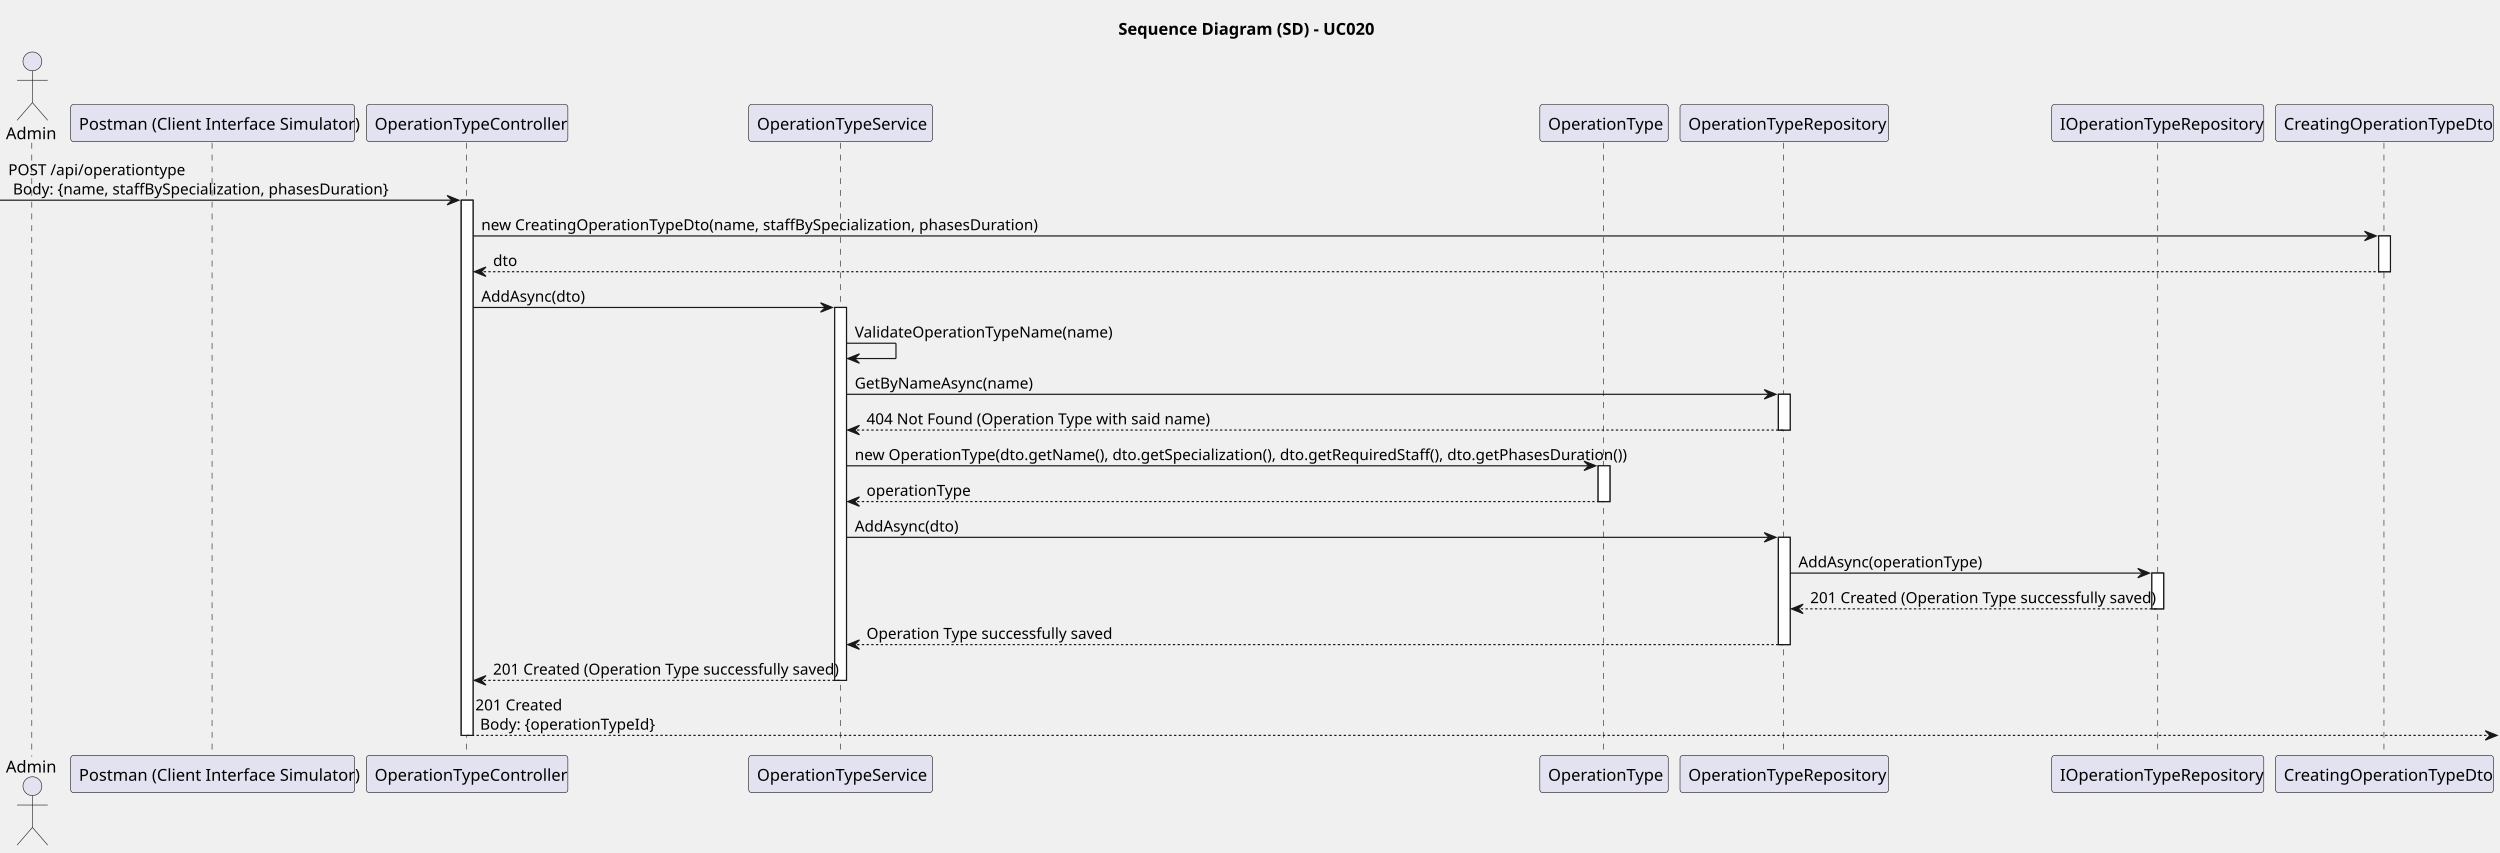
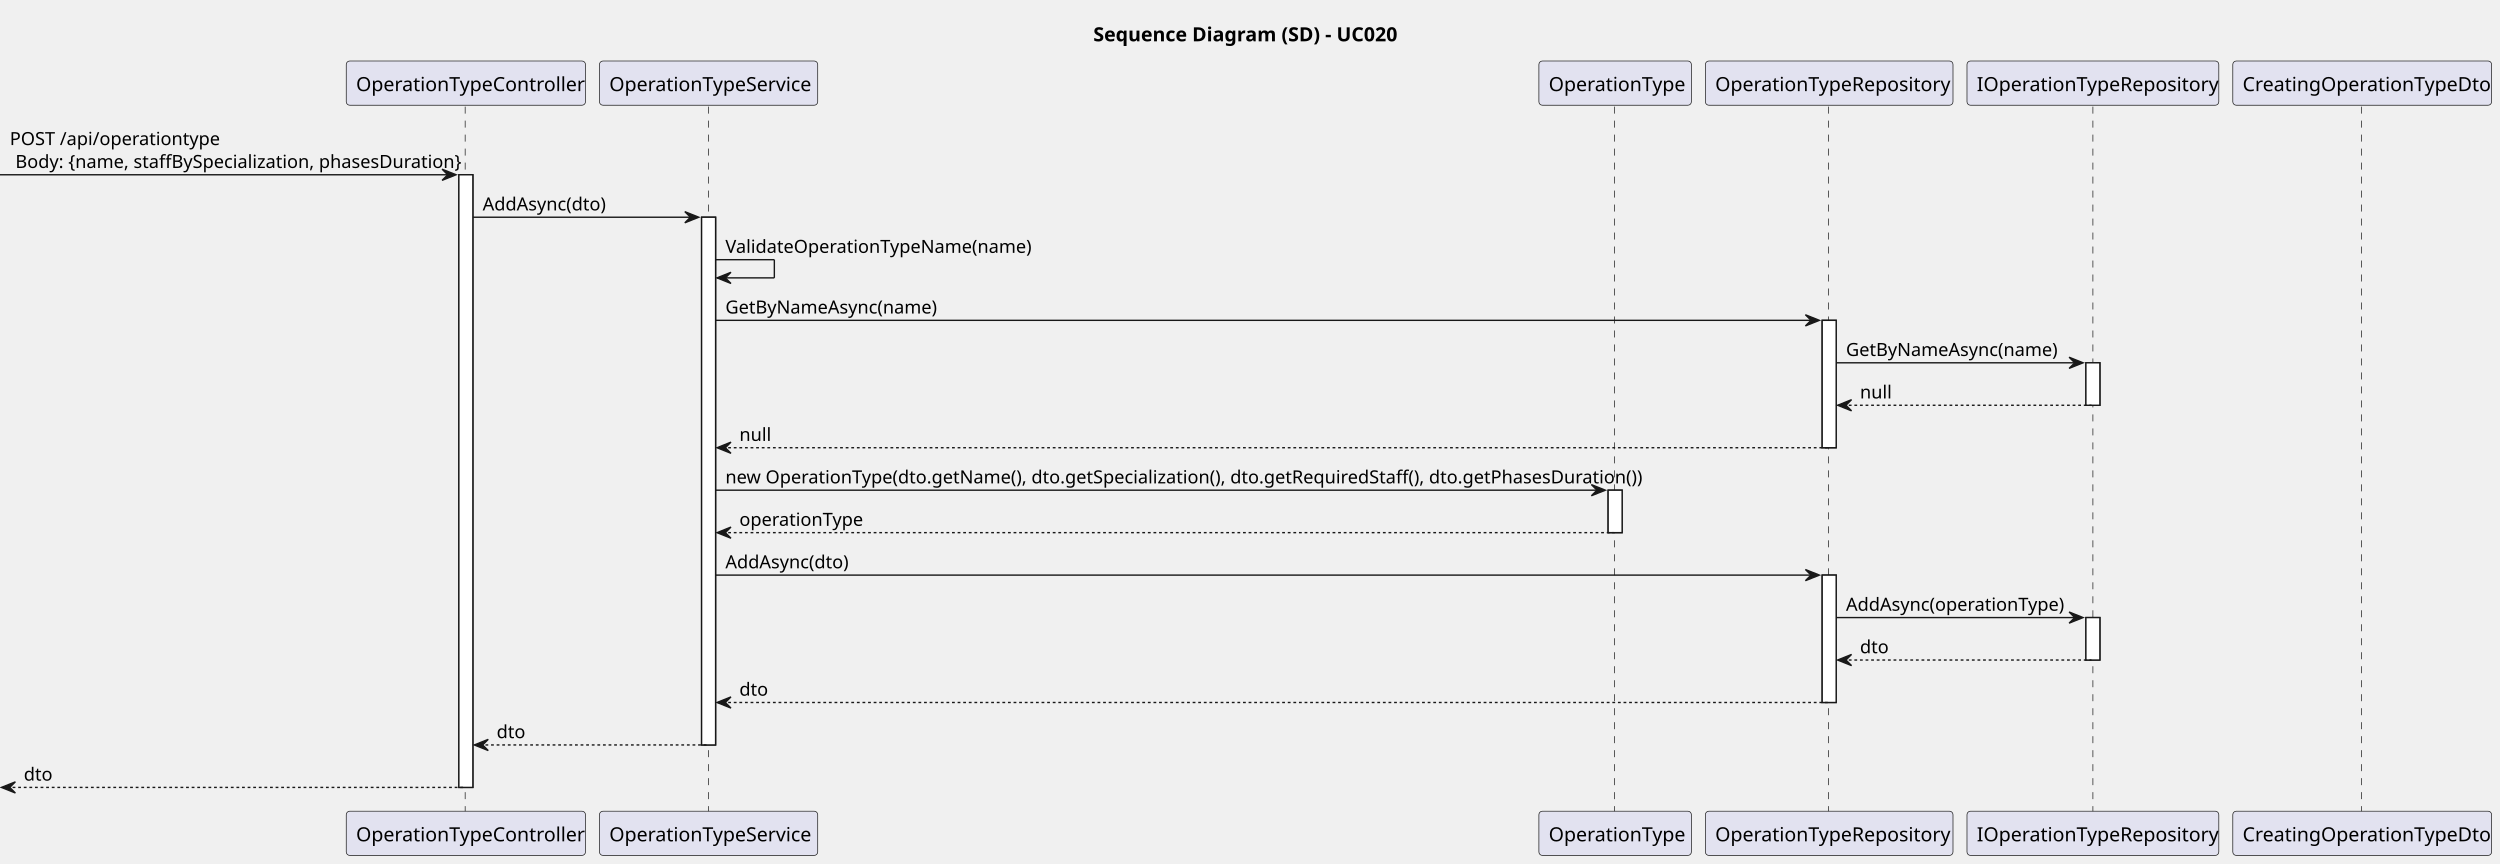
- <svg xmlns="http://www.w3.org/2000/svg" contentStyleType="text/css" height="724px" preserveAspectRatio="none" style="width:2122px;height:724px;background:#FFFFFF;" version="1.1" viewBox="0 0 2122 724" width="2122px" zoomAndPan="magnify">
+ <svg xmlns="http://www.w3.org/2000/svg" contentStyleType="text/css" height="617px" preserveAspectRatio="none" style="width:1787px;height:617px;background:#FFFFFF;" version="1.1" viewBox="0 0 1787 617" width="1787px" zoomAndPan="magnify">
  <defs />
  <g>
-     <text fill="#000000" font-family="sans-serif" font-size="14" font-weight="bold" lengthAdjust="spacing" textLength="222" x="949.25" y="29.533">Sequence Diagram (SD) - UC020</text>
-     <rect fill="#FFFFFF" height="454.273" style="stroke:#181818;stroke-width:1.0;" width="10" x="391.5" y="169.922" />
-     <rect fill="#FFFFFF" height="316.516" style="stroke:#181818;stroke-width:1.0;" width="10" x="708.5" y="260.977" />
-     <rect fill="#FFFFFF" height="30.352" style="stroke:#181818;stroke-width:1.0;" width="10" x="1356.5" y="395.383" />
-     <rect fill="#FFFFFF" height="30.352" style="stroke:#181818;stroke-width:1.0;" width="10" x="1509.5" y="334.68" />
-     <rect fill="#FFFFFF" height="91.055" style="stroke:#181818;stroke-width:1.0;" width="10" x="1509.5" y="456.086" />
-     <rect fill="#FFFFFF" height="30.352" style="stroke:#181818;stroke-width:1.0;" width="10" x="1826.5" y="486.438" />
-     <rect fill="#FFFFFF" height="30.352" style="stroke:#181818;stroke-width:1.0;" width="10" x="2019" y="200.273" />
-     <line style="stroke:#181818;stroke-width:0.5;stroke-dasharray:5.0,5.0;" x1="27" x2="27" y1="121.219" y2="642.195" />
-     <line style="stroke:#181818;stroke-width:0.5;stroke-dasharray:5.0,5.0;" x1="180" x2="180" y1="121.219" y2="642.195" />
-     <line style="stroke:#181818;stroke-width:0.5;stroke-dasharray:5.0,5.0;" x1="396" x2="396" y1="121.219" y2="642.195" />
-     <line style="stroke:#181818;stroke-width:0.5;stroke-dasharray:5.0,5.0;" x1="713.5" x2="713.5" y1="121.219" y2="642.195" />
-     <line style="stroke:#181818;stroke-width:0.5;stroke-dasharray:5.0,5.0;" x1="1361" x2="1361" y1="121.219" y2="642.195" />
-     <line style="stroke:#181818;stroke-width:0.5;stroke-dasharray:5.0,5.0;" x1="1514" x2="1514" y1="121.219" y2="642.195" />
-     <line style="stroke:#181818;stroke-width:0.5;stroke-dasharray:5.0,5.0;" x1="1831.5" x2="1831.5" y1="121.219" y2="642.195" />
-     <line style="stroke:#181818;stroke-width:0.5;stroke-dasharray:5.0,5.0;" x1="2023.5" x2="2023.5" y1="121.219" y2="642.195" />
-     <text fill="#000000" font-family="sans-serif" font-size="14" lengthAdjust="spacing" textLength="39" x="5" y="118.143">Admin</text>
-     <ellipse cx="27.5" cy="52.109" fill="#E2E2F0" rx="8" ry="8" style="stroke:#181818;stroke-width:0.5;" />
-     <path d="M27.5,60.109 L27.5,87.109 M14.5,68.109 L40.5,68.109 M27.5,87.109 L14.5,102.109 M27.5,87.109 L40.5,102.109 " fill="none" style="stroke:#181818;stroke-width:0.5;" />
-     <text fill="#000000" font-family="sans-serif" font-size="14" lengthAdjust="spacing" textLength="39" x="5" y="655.729">Admin</text>
-     <ellipse cx="27.5" cy="667.305" fill="#E2E2F0" rx="8" ry="8" style="stroke:#181818;stroke-width:0.5;" />
-     <path d="M27.5,675.305 L27.5,702.305 M14.5,683.305 L40.5,683.305 M27.5,702.305 L14.5,717.305 M27.5,702.305 L40.5,717.305 " fill="none" style="stroke:#181818;stroke-width:0.5;" />
-     <rect fill="#E2E2F0" height="31.609" rx="2.5" ry="2.5" style="stroke:#181818;stroke-width:0.5;" width="241" x="60" y="88.609" />
-     <text fill="#000000" font-family="sans-serif" font-size="14" lengthAdjust="spacing" textLength="227" x="67" y="110.143">Postman (Client Interface Simulator)</text>
-     <rect fill="#E2E2F0" height="31.609" rx="2.5" ry="2.5" style="stroke:#181818;stroke-width:0.5;" width="241" x="60" y="641.195" />
-     <text fill="#000000" font-family="sans-serif" font-size="14" lengthAdjust="spacing" textLength="227" x="67" y="662.729">Postman (Client Interface Simulator)</text>
-     <rect fill="#E2E2F0" height="31.609" rx="2.5" ry="2.5" style="stroke:#181818;stroke-width:0.5;" width="171" x="311" y="88.609" />
-     <text fill="#000000" font-family="sans-serif" font-size="14" lengthAdjust="spacing" textLength="157" x="318" y="110.143">OperationTypeController</text>
-     <rect fill="#E2E2F0" height="31.609" rx="2.5" ry="2.5" style="stroke:#181818;stroke-width:0.5;" width="171" x="311" y="641.195" />
-     <text fill="#000000" font-family="sans-serif" font-size="14" lengthAdjust="spacing" textLength="157" x="318" y="662.729">OperationTypeController</text>
-     <rect fill="#E2E2F0" height="31.609" rx="2.5" ry="2.5" style="stroke:#181818;stroke-width:0.5;" width="156" x="635.5" y="88.609" />
-     <text fill="#000000" font-family="sans-serif" font-size="14" lengthAdjust="spacing" textLength="142" x="642.5" y="110.143">OperationTypeService</text>
-     <rect fill="#E2E2F0" height="31.609" rx="2.5" ry="2.5" style="stroke:#181818;stroke-width:0.5;" width="156" x="635.5" y="641.195" />
-     <text fill="#000000" font-family="sans-serif" font-size="14" lengthAdjust="spacing" textLength="142" x="642.5" y="662.729">OperationTypeService</text>
-     <rect fill="#E2E2F0" height="31.609" rx="2.5" ry="2.5" style="stroke:#181818;stroke-width:0.5;" width="109" x="1307" y="88.609" />
-     <text fill="#000000" font-family="sans-serif" font-size="14" lengthAdjust="spacing" textLength="95" x="1314" y="110.143">OperationType</text>
-     <rect fill="#E2E2F0" height="31.609" rx="2.5" ry="2.5" style="stroke:#181818;stroke-width:0.5;" width="109" x="1307" y="641.195" />
-     <text fill="#000000" font-family="sans-serif" font-size="14" lengthAdjust="spacing" textLength="95" x="1314" y="662.729">OperationType</text>
-     <rect fill="#E2E2F0" height="31.609" rx="2.5" ry="2.5" style="stroke:#181818;stroke-width:0.5;" width="177" x="1426" y="88.609" />
-     <text fill="#000000" font-family="sans-serif" font-size="14" lengthAdjust="spacing" textLength="163" x="1433" y="110.143">OperationTypeRepository</text>
-     <rect fill="#E2E2F0" height="31.609" rx="2.5" ry="2.5" style="stroke:#181818;stroke-width:0.5;" width="177" x="1426" y="641.195" />
-     <text fill="#000000" font-family="sans-serif" font-size="14" lengthAdjust="spacing" textLength="163" x="1433" y="662.729">OperationTypeRepository</text>
-     <rect fill="#E2E2F0" height="31.609" rx="2.5" ry="2.5" style="stroke:#181818;stroke-width:0.5;" width="180" x="1741.5" y="88.609" />
-     <text fill="#000000" font-family="sans-serif" font-size="14" lengthAdjust="spacing" textLength="166" x="1748.5" y="110.143">IOperationTypeRepository</text>
-     <rect fill="#E2E2F0" height="31.609" rx="2.5" ry="2.5" style="stroke:#181818;stroke-width:0.5;" width="180" x="1741.5" y="641.195" />
-     <text fill="#000000" font-family="sans-serif" font-size="14" lengthAdjust="spacing" textLength="166" x="1748.5" y="662.729">IOperationTypeRepository</text>
-     <rect fill="#E2E2F0" height="31.609" rx="2.5" ry="2.5" style="stroke:#181818;stroke-width:0.5;" width="185" x="1931.5" y="88.609" />
-     <text fill="#000000" font-family="sans-serif" font-size="14" lengthAdjust="spacing" textLength="171" x="1938.5" y="110.143">CreatingOperationTypeDto</text>
-     <rect fill="#E2E2F0" height="31.609" rx="2.5" ry="2.5" style="stroke:#181818;stroke-width:0.5;" width="185" x="1931.5" y="641.195" />
-     <text fill="#000000" font-family="sans-serif" font-size="14" lengthAdjust="spacing" textLength="171" x="1938.5" y="662.729">CreatingOperationTypeDto</text>
-     <rect fill="#FFFFFF" height="454.273" style="stroke:#181818;stroke-width:1.0;" width="10" x="391.5" y="169.922" />
-     <rect fill="#FFFFFF" height="316.516" style="stroke:#181818;stroke-width:1.0;" width="10" x="708.5" y="260.977" />
-     <rect fill="#FFFFFF" height="30.352" style="stroke:#181818;stroke-width:1.0;" width="10" x="1356.5" y="395.383" />
-     <rect fill="#FFFFFF" height="30.352" style="stroke:#181818;stroke-width:1.0;" width="10" x="1509.5" y="334.68" />
-     <rect fill="#FFFFFF" height="91.055" style="stroke:#181818;stroke-width:1.0;" width="10" x="1509.5" y="456.086" />
-     <rect fill="#FFFFFF" height="30.352" style="stroke:#181818;stroke-width:1.0;" width="10" x="1826.5" y="486.438" />
-     <rect fill="#FFFFFF" height="30.352" style="stroke:#181818;stroke-width:1.0;" width="10" x="2019" y="200.273" />
-     <polygon fill="#181818" points="379.5,165.922,389.5,169.922,379.5,173.922,383.5,169.922" style="stroke:#181818;stroke-width:1.0;" />
-     <line style="stroke:#181818;stroke-width:1.0;" x1="0" x2="385.5" y1="169.922" y2="169.922" />
-     <text fill="#000000" font-family="sans-serif" font-size="13" lengthAdjust="spacing" textLength="142" x="7" y="148.714">POST /api/operationtype</text>
-     <text fill="#000000" font-family="sans-serif" font-size="13" lengthAdjust="spacing" textLength="305" x="11" y="165.065">Body: {name, staffBySpecialization, phasesDuration}</text>
-     <polygon fill="#181818" points="2007,196.273,2017,200.273,2007,204.273,2011,200.273" style="stroke:#181818;stroke-width:1.0;" />
-     <line style="stroke:#181818;stroke-width:1.0;" x1="401.5" x2="2013" y1="200.273" y2="200.273" />
-     <text fill="#000000" font-family="sans-serif" font-size="13" lengthAdjust="spacing" textLength="446" x="408.5" y="195.417">new CreatingOperationTypeDto(name, staffBySpecialization, phasesDuration)</text>
-     <polygon fill="#181818" points="412.5,226.625,402.5,230.625,412.5,234.625,408.5,230.625" style="stroke:#181818;stroke-width:1.0;" />
-     <line style="stroke:#181818;stroke-width:1.0;stroke-dasharray:2.0,2.0;" x1="406.5" x2="2023" y1="230.625" y2="230.625" />
-     <text fill="#000000" font-family="sans-serif" font-size="13" lengthAdjust="spacing" textLength="18" x="418.5" y="225.769">dto</text>
-     <polygon fill="#181818" points="696.5,256.977,706.5,260.977,696.5,264.977,700.5,260.977" style="stroke:#181818;stroke-width:1.0;" />
-     <line style="stroke:#181818;stroke-width:1.0;" x1="401.5" x2="702.5" y1="260.977" y2="260.977" />
-     <text fill="#000000" font-family="sans-serif" font-size="13" lengthAdjust="spacing" textLength="86" x="408.5" y="256.12">AddAsync(dto)</text>
-     <line style="stroke:#181818;stroke-width:1.0;" x1="718.5" x2="760.5" y1="291.328" y2="291.328" />
-     <line style="stroke:#181818;stroke-width:1.0;" x1="760.5" x2="760.5" y1="291.328" y2="304.328" />
-     <line style="stroke:#181818;stroke-width:1.0;" x1="719.5" x2="760.5" y1="304.328" y2="304.328" />
-     <polygon fill="#181818" points="729.5,300.328,719.5,304.328,729.5,308.328,725.5,304.328" style="stroke:#181818;stroke-width:1.0;" />
-     <text fill="#000000" font-family="sans-serif" font-size="13" lengthAdjust="spacing" textLength="205" x="725.5" y="286.472">ValidateOperationTypeName(name)</text>
-     <polygon fill="#181818" points="1497.5,330.68,1507.5,334.68,1497.5,338.68,1501.5,334.68" style="stroke:#181818;stroke-width:1.0;" />
-     <line style="stroke:#181818;stroke-width:1.0;" x1="718.5" x2="1503.5" y1="334.68" y2="334.68" />
-     <text fill="#000000" font-family="sans-serif" font-size="13" lengthAdjust="spacing" textLength="148" x="725.5" y="329.823">GetByNameAsync(name)</text>
-     <polygon fill="#181818" points="729.5,361.031,719.5,365.031,729.5,369.031,725.5,365.031" style="stroke:#181818;stroke-width:1.0;" />
-     <line style="stroke:#181818;stroke-width:1.0;stroke-dasharray:2.0,2.0;" x1="723.5" x2="1513.5" y1="365.031" y2="365.031" />
-     <text fill="#000000" font-family="sans-serif" font-size="13" lengthAdjust="spacing" textLength="276" x="735.5" y="360.175">404 Not Found (Operation Type with said name)</text>
-     <polygon fill="#181818" points="1344.5,391.383,1354.5,395.383,1344.5,399.383,1348.5,395.383" style="stroke:#181818;stroke-width:1.0;" />
-     <line style="stroke:#181818;stroke-width:1.0;" x1="718.5" x2="1350.5" y1="395.383" y2="395.383" />
-     <text fill="#000000" font-family="sans-serif" font-size="13" lengthAdjust="spacing" textLength="619" x="725.5" y="390.526">new OperationType(dto.getName(), dto.getSpecialization(), dto.getRequiredStaff(), dto.getPhasesDuration())</text>
-     <polygon fill="#181818" points="729.5,421.734,719.5,425.734,729.5,429.734,725.5,425.734" style="stroke:#181818;stroke-width:1.0;" />
-     <line style="stroke:#181818;stroke-width:1.0;stroke-dasharray:2.0,2.0;" x1="723.5" x2="1360.5" y1="425.734" y2="425.734" />
-     <text fill="#000000" font-family="sans-serif" font-size="13" lengthAdjust="spacing" textLength="81" x="735.5" y="420.878">operationType</text>
-     <polygon fill="#181818" points="1497.5,452.086,1507.5,456.086,1497.5,460.086,1501.5,456.086" style="stroke:#181818;stroke-width:1.0;" />
-     <line style="stroke:#181818;stroke-width:1.0;" x1="718.5" x2="1503.5" y1="456.086" y2="456.086" />
-     <text fill="#000000" font-family="sans-serif" font-size="13" lengthAdjust="spacing" textLength="86" x="725.5" y="451.229">AddAsync(dto)</text>
-     <polygon fill="#181818" points="1814.5,482.438,1824.5,486.438,1814.5,490.438,1818.5,486.438" style="stroke:#181818;stroke-width:1.0;" />
-     <line style="stroke:#181818;stroke-width:1.0;" x1="1519.5" x2="1820.5" y1="486.438" y2="486.438" />
-     <text fill="#000000" font-family="sans-serif" font-size="13" lengthAdjust="spacing" textLength="149" x="1526.5" y="481.581">AddAsync(operationType)</text>
-     <polygon fill="#181818" points="1530.5,512.789,1520.5,516.789,1530.5,520.789,1526.5,516.789" style="stroke:#181818;stroke-width:1.0;" />
-     <line style="stroke:#181818;stroke-width:1.0;stroke-dasharray:2.0,2.0;" x1="1524.5" x2="1830.5" y1="516.789" y2="516.789" />
-     <text fill="#000000" font-family="sans-serif" font-size="13" lengthAdjust="spacing" textLength="283" x="1536.5" y="511.933">201 Created (Operation Type successfully saved)</text>
-     <polygon fill="#181818" points="729.5,543.141,719.5,547.141,729.5,551.141,725.5,547.141" style="stroke:#181818;stroke-width:1.0;" />
-     <line style="stroke:#181818;stroke-width:1.0;stroke-dasharray:2.0,2.0;" x1="723.5" x2="1513.5" y1="547.141" y2="547.141" />
-     <text fill="#000000" font-family="sans-serif" font-size="13" lengthAdjust="spacing" textLength="201" x="735.5" y="542.284">Operation Type successfully saved</text>
-     <polygon fill="#181818" points="412.5,573.492,402.5,577.492,412.5,581.492,408.5,577.492" style="stroke:#181818;stroke-width:1.0;" />
-     <line style="stroke:#181818;stroke-width:1.0;stroke-dasharray:2.0,2.0;" x1="406.5" x2="712.5" y1="577.492" y2="577.492" />
-     <text fill="#000000" font-family="sans-serif" font-size="13" lengthAdjust="spacing" textLength="283" x="418.5" y="572.636">201 Created (Operation Type successfully saved)</text>
-     <polygon fill="#181818" points="2109.5,620.195,2119.5,624.195,2109.5,628.195,2113.5,624.195" style="stroke:#181818;stroke-width:1.0;" />
-     <line style="stroke:#181818;stroke-width:1.0;stroke-dasharray:2.0,2.0;" x1="396.5" x2="2115.5" y1="624.195" y2="624.195" />
-     <text fill="#000000" font-family="sans-serif" font-size="13" lengthAdjust="spacing" textLength="70" x="403.5" y="602.987">201 Created</text>
-     <text fill="#000000" font-family="sans-serif" font-size="13" lengthAdjust="spacing" textLength="137" x="407.5" y="619.339">Body: {operationTypeId}</text>
+     <text fill="#000000" font-family="sans-serif" font-size="14" font-weight="bold" lengthAdjust="spacing" textLength="222" x="781.5" y="29.533">Sequence Diagram (SD) - UC020</text>
+     <rect fill="#FFFFFF" height="437.922" style="stroke:#181818;stroke-width:1.0;" width="10" x="328" y="124.922" />
+     <rect fill="#FFFFFF" height="377.219" style="stroke:#181818;stroke-width:1.0;" width="10" x="501.5" y="155.273" />
+     <rect fill="#FFFFFF" height="30.352" style="stroke:#181818;stroke-width:1.0;" width="10" x="1149.5" y="350.383" />
+     <rect fill="#FFFFFF" height="91.055" style="stroke:#181818;stroke-width:1.0;" width="10" x="1302.5" y="228.977" />
+     <rect fill="#FFFFFF" height="91.055" style="stroke:#181818;stroke-width:1.0;" width="10" x="1302.5" y="411.086" />
+     <rect fill="#FFFFFF" height="30.352" style="stroke:#181818;stroke-width:1.0;" width="10" x="1491" y="259.328" />
+     <rect fill="#FFFFFF" height="30.352" style="stroke:#181818;stroke-width:1.0;" width="10" x="1491" y="441.438" />
+     <line style="stroke:#181818;stroke-width:0.5;stroke-dasharray:5.0,5.0;" x1="332.5" x2="332.5" y1="76.219" y2="580.844" />
+     <line style="stroke:#181818;stroke-width:0.5;stroke-dasharray:5.0,5.0;" x1="506.5" x2="506.5" y1="76.219" y2="580.844" />
+     <line style="stroke:#181818;stroke-width:0.5;stroke-dasharray:5.0,5.0;" x1="1154" x2="1154" y1="76.219" y2="580.844" />
+     <line style="stroke:#181818;stroke-width:0.5;stroke-dasharray:5.0,5.0;" x1="1307" x2="1307" y1="76.219" y2="580.844" />
+     <line style="stroke:#181818;stroke-width:0.5;stroke-dasharray:5.0,5.0;" x1="1496" x2="1496" y1="76.219" y2="580.844" />
+     <line style="stroke:#181818;stroke-width:0.5;stroke-dasharray:5.0,5.0;" x1="1688" x2="1688" y1="76.219" y2="580.844" />
+     <rect fill="#E2E2F0" height="31.609" rx="2.5" ry="2.5" style="stroke:#181818;stroke-width:0.5;" width="171" x="247.5" y="43.609" />
+     <text fill="#000000" font-family="sans-serif" font-size="14" lengthAdjust="spacing" textLength="157" x="254.5" y="65.143">OperationTypeController</text>
+     <rect fill="#E2E2F0" height="31.609" rx="2.5" ry="2.5" style="stroke:#181818;stroke-width:0.5;" width="171" x="247.5" y="579.844" />
+     <text fill="#000000" font-family="sans-serif" font-size="14" lengthAdjust="spacing" textLength="157" x="254.5" y="601.377">OperationTypeController</text>
+     <rect fill="#E2E2F0" height="31.609" rx="2.5" ry="2.5" style="stroke:#181818;stroke-width:0.5;" width="156" x="428.5" y="43.609" />
+     <text fill="#000000" font-family="sans-serif" font-size="14" lengthAdjust="spacing" textLength="142" x="435.5" y="65.143">OperationTypeService</text>
+     <rect fill="#E2E2F0" height="31.609" rx="2.5" ry="2.5" style="stroke:#181818;stroke-width:0.5;" width="156" x="428.5" y="579.844" />
+     <text fill="#000000" font-family="sans-serif" font-size="14" lengthAdjust="spacing" textLength="142" x="435.5" y="601.377">OperationTypeService</text>
+     <rect fill="#E2E2F0" height="31.609" rx="2.5" ry="2.5" style="stroke:#181818;stroke-width:0.5;" width="109" x="1100" y="43.609" />
+     <text fill="#000000" font-family="sans-serif" font-size="14" lengthAdjust="spacing" textLength="95" x="1107" y="65.143">OperationType</text>
+     <rect fill="#E2E2F0" height="31.609" rx="2.5" ry="2.5" style="stroke:#181818;stroke-width:0.5;" width="109" x="1100" y="579.844" />
+     <text fill="#000000" font-family="sans-serif" font-size="14" lengthAdjust="spacing" textLength="95" x="1107" y="601.377">OperationType</text>
+     <rect fill="#E2E2F0" height="31.609" rx="2.5" ry="2.5" style="stroke:#181818;stroke-width:0.5;" width="177" x="1219" y="43.609" />
+     <text fill="#000000" font-family="sans-serif" font-size="14" lengthAdjust="spacing" textLength="163" x="1226" y="65.143">OperationTypeRepository</text>
+     <rect fill="#E2E2F0" height="31.609" rx="2.5" ry="2.5" style="stroke:#181818;stroke-width:0.5;" width="177" x="1219" y="579.844" />
+     <text fill="#000000" font-family="sans-serif" font-size="14" lengthAdjust="spacing" textLength="163" x="1226" y="601.377">OperationTypeRepository</text>
+     <rect fill="#E2E2F0" height="31.609" rx="2.5" ry="2.5" style="stroke:#181818;stroke-width:0.5;" width="180" x="1406" y="43.609" />
+     <text fill="#000000" font-family="sans-serif" font-size="14" lengthAdjust="spacing" textLength="166" x="1413" y="65.143">IOperationTypeRepository</text>
+     <rect fill="#E2E2F0" height="31.609" rx="2.5" ry="2.5" style="stroke:#181818;stroke-width:0.5;" width="180" x="1406" y="579.844" />
+     <text fill="#000000" font-family="sans-serif" font-size="14" lengthAdjust="spacing" textLength="166" x="1413" y="601.377">IOperationTypeRepository</text>
+     <rect fill="#E2E2F0" height="31.609" rx="2.5" ry="2.5" style="stroke:#181818;stroke-width:0.5;" width="185" x="1596" y="43.609" />
+     <text fill="#000000" font-family="sans-serif" font-size="14" lengthAdjust="spacing" textLength="171" x="1603" y="65.143">CreatingOperationTypeDto</text>
+     <rect fill="#E2E2F0" height="31.609" rx="2.5" ry="2.5" style="stroke:#181818;stroke-width:0.5;" width="185" x="1596" y="579.844" />
+     <text fill="#000000" font-family="sans-serif" font-size="14" lengthAdjust="spacing" textLength="171" x="1603" y="601.377">CreatingOperationTypeDto</text>
+     <rect fill="#FFFFFF" height="437.922" style="stroke:#181818;stroke-width:1.0;" width="10" x="328" y="124.922" />
+     <rect fill="#FFFFFF" height="377.219" style="stroke:#181818;stroke-width:1.0;" width="10" x="501.5" y="155.273" />
+     <rect fill="#FFFFFF" height="30.352" style="stroke:#181818;stroke-width:1.0;" width="10" x="1149.5" y="350.383" />
+     <rect fill="#FFFFFF" height="91.055" style="stroke:#181818;stroke-width:1.0;" width="10" x="1302.5" y="228.977" />
+     <rect fill="#FFFFFF" height="91.055" style="stroke:#181818;stroke-width:1.0;" width="10" x="1302.5" y="411.086" />
+     <rect fill="#FFFFFF" height="30.352" style="stroke:#181818;stroke-width:1.0;" width="10" x="1491" y="259.328" />
+     <rect fill="#FFFFFF" height="30.352" style="stroke:#181818;stroke-width:1.0;" width="10" x="1491" y="441.438" />
+     <polygon fill="#181818" points="316,120.922,326,124.922,316,128.922,320,124.922" style="stroke:#181818;stroke-width:1.0;" />
+     <line style="stroke:#181818;stroke-width:1.0;" x1="0" x2="322" y1="124.922" y2="124.922" />
+     <text fill="#000000" font-family="sans-serif" font-size="13" lengthAdjust="spacing" textLength="142" x="7" y="103.714">POST /api/operationtype</text>
+     <text fill="#000000" font-family="sans-serif" font-size="13" lengthAdjust="spacing" textLength="305" x="11" y="120.065">Body: {name, staffBySpecialization, phasesDuration}</text>
+     <polygon fill="#181818" points="489.5,151.273,499.5,155.273,489.5,159.273,493.5,155.273" style="stroke:#181818;stroke-width:1.0;" />
+     <line style="stroke:#181818;stroke-width:1.0;" x1="338" x2="495.5" y1="155.273" y2="155.273" />
+     <text fill="#000000" font-family="sans-serif" font-size="13" lengthAdjust="spacing" textLength="86" x="345" y="150.417">AddAsync(dto)</text>
+     <line style="stroke:#181818;stroke-width:1.0;" x1="511.5" x2="553.5" y1="185.625" y2="185.625" />
+     <line style="stroke:#181818;stroke-width:1.0;" x1="553.5" x2="553.5" y1="185.625" y2="198.625" />
+     <line style="stroke:#181818;stroke-width:1.0;" x1="512.5" x2="553.5" y1="198.625" y2="198.625" />
+     <polygon fill="#181818" points="522.5,194.625,512.5,198.625,522.5,202.625,518.5,198.625" style="stroke:#181818;stroke-width:1.0;" />
+     <text fill="#000000" font-family="sans-serif" font-size="13" lengthAdjust="spacing" textLength="205" x="518.5" y="180.769">ValidateOperationTypeName(name)</text>
+     <polygon fill="#181818" points="1290.5,224.977,1300.5,228.977,1290.5,232.977,1294.5,228.977" style="stroke:#181818;stroke-width:1.0;" />
+     <line style="stroke:#181818;stroke-width:1.0;" x1="511.5" x2="1296.5" y1="228.977" y2="228.977" />
+     <text fill="#000000" font-family="sans-serif" font-size="13" lengthAdjust="spacing" textLength="148" x="518.5" y="224.12">GetByNameAsync(name)</text>
+     <polygon fill="#181818" points="1479,255.328,1489,259.328,1479,263.328,1483,259.328" style="stroke:#181818;stroke-width:1.0;" />
+     <line style="stroke:#181818;stroke-width:1.0;" x1="1312.5" x2="1485" y1="259.328" y2="259.328" />
+     <text fill="#000000" font-family="sans-serif" font-size="13" lengthAdjust="spacing" textLength="148" x="1319.5" y="254.472">GetByNameAsync(name)</text>
+     <polygon fill="#181818" points="1323.5,285.68,1313.5,289.68,1323.5,293.68,1319.5,289.68" style="stroke:#181818;stroke-width:1.0;" />
+     <line style="stroke:#181818;stroke-width:1.0;stroke-dasharray:2.0,2.0;" x1="1317.5" x2="1495" y1="289.68" y2="289.68" />
+     <text fill="#000000" font-family="sans-serif" font-size="13" lengthAdjust="spacing" textLength="20" x="1329.5" y="284.823">null</text>
+     <polygon fill="#181818" points="522.5,316.031,512.5,320.031,522.5,324.031,518.5,320.031" style="stroke:#181818;stroke-width:1.0;" />
+     <line style="stroke:#181818;stroke-width:1.0;stroke-dasharray:2.0,2.0;" x1="516.5" x2="1306.5" y1="320.031" y2="320.031" />
+     <text fill="#000000" font-family="sans-serif" font-size="13" lengthAdjust="spacing" textLength="20" x="528.5" y="315.175">null</text>
+     <polygon fill="#181818" points="1137.5,346.383,1147.5,350.383,1137.5,354.383,1141.5,350.383" style="stroke:#181818;stroke-width:1.0;" />
+     <line style="stroke:#181818;stroke-width:1.0;" x1="511.5" x2="1143.5" y1="350.383" y2="350.383" />
+     <text fill="#000000" font-family="sans-serif" font-size="13" lengthAdjust="spacing" textLength="619" x="518.5" y="345.526">new OperationType(dto.getName(), dto.getSpecialization(), dto.getRequiredStaff(), dto.getPhasesDuration())</text>
+     <polygon fill="#181818" points="522.5,376.734,512.5,380.734,522.5,384.734,518.5,380.734" style="stroke:#181818;stroke-width:1.0;" />
+     <line style="stroke:#181818;stroke-width:1.0;stroke-dasharray:2.0,2.0;" x1="516.5" x2="1153.5" y1="380.734" y2="380.734" />
+     <text fill="#000000" font-family="sans-serif" font-size="13" lengthAdjust="spacing" textLength="81" x="528.5" y="375.878">operationType</text>
+     <polygon fill="#181818" points="1290.5,407.086,1300.5,411.086,1290.5,415.086,1294.5,411.086" style="stroke:#181818;stroke-width:1.0;" />
+     <line style="stroke:#181818;stroke-width:1.0;" x1="511.5" x2="1296.5" y1="411.086" y2="411.086" />
+     <text fill="#000000" font-family="sans-serif" font-size="13" lengthAdjust="spacing" textLength="86" x="518.5" y="406.229">AddAsync(dto)</text>
+     <polygon fill="#181818" points="1479,437.438,1489,441.438,1479,445.438,1483,441.438" style="stroke:#181818;stroke-width:1.0;" />
+     <line style="stroke:#181818;stroke-width:1.0;" x1="1312.5" x2="1485" y1="441.438" y2="441.438" />
+     <text fill="#000000" font-family="sans-serif" font-size="13" lengthAdjust="spacing" textLength="149" x="1319.5" y="436.581">AddAsync(operationType)</text>
+     <polygon fill="#181818" points="1323.5,467.789,1313.5,471.789,1323.5,475.789,1319.5,471.789" style="stroke:#181818;stroke-width:1.0;" />
+     <line style="stroke:#181818;stroke-width:1.0;stroke-dasharray:2.0,2.0;" x1="1317.5" x2="1495" y1="471.789" y2="471.789" />
+     <text fill="#000000" font-family="sans-serif" font-size="13" lengthAdjust="spacing" textLength="18" x="1329.5" y="466.933">dto</text>
+     <polygon fill="#181818" points="522.5,498.141,512.5,502.141,522.5,506.141,518.5,502.141" style="stroke:#181818;stroke-width:1.0;" />
+     <line style="stroke:#181818;stroke-width:1.0;stroke-dasharray:2.0,2.0;" x1="516.5" x2="1306.5" y1="502.141" y2="502.141" />
+     <text fill="#000000" font-family="sans-serif" font-size="13" lengthAdjust="spacing" textLength="18" x="528.5" y="497.284">dto</text>
+     <polygon fill="#181818" points="349,528.492,339,532.492,349,536.492,345,532.492" style="stroke:#181818;stroke-width:1.0;" />
+     <line style="stroke:#181818;stroke-width:1.0;stroke-dasharray:2.0,2.0;" x1="343" x2="505.5" y1="532.492" y2="532.492" />
+     <text fill="#000000" font-family="sans-serif" font-size="13" lengthAdjust="spacing" textLength="18" x="355" y="527.636">dto</text>
+     <polygon fill="#181818" points="11,558.844,1,562.844,11,566.844,7,562.844" style="stroke:#181818;stroke-width:1.0;" />
+     <line style="stroke:#181818;stroke-width:1.0;stroke-dasharray:2.0,2.0;" x1="5" x2="332" y1="562.844" y2="562.844" />
+     <text fill="#000000" font-family="sans-serif" font-size="13" lengthAdjust="spacing" textLength="18" x="17" y="557.987">dto</text>
  </g>
</svg>
